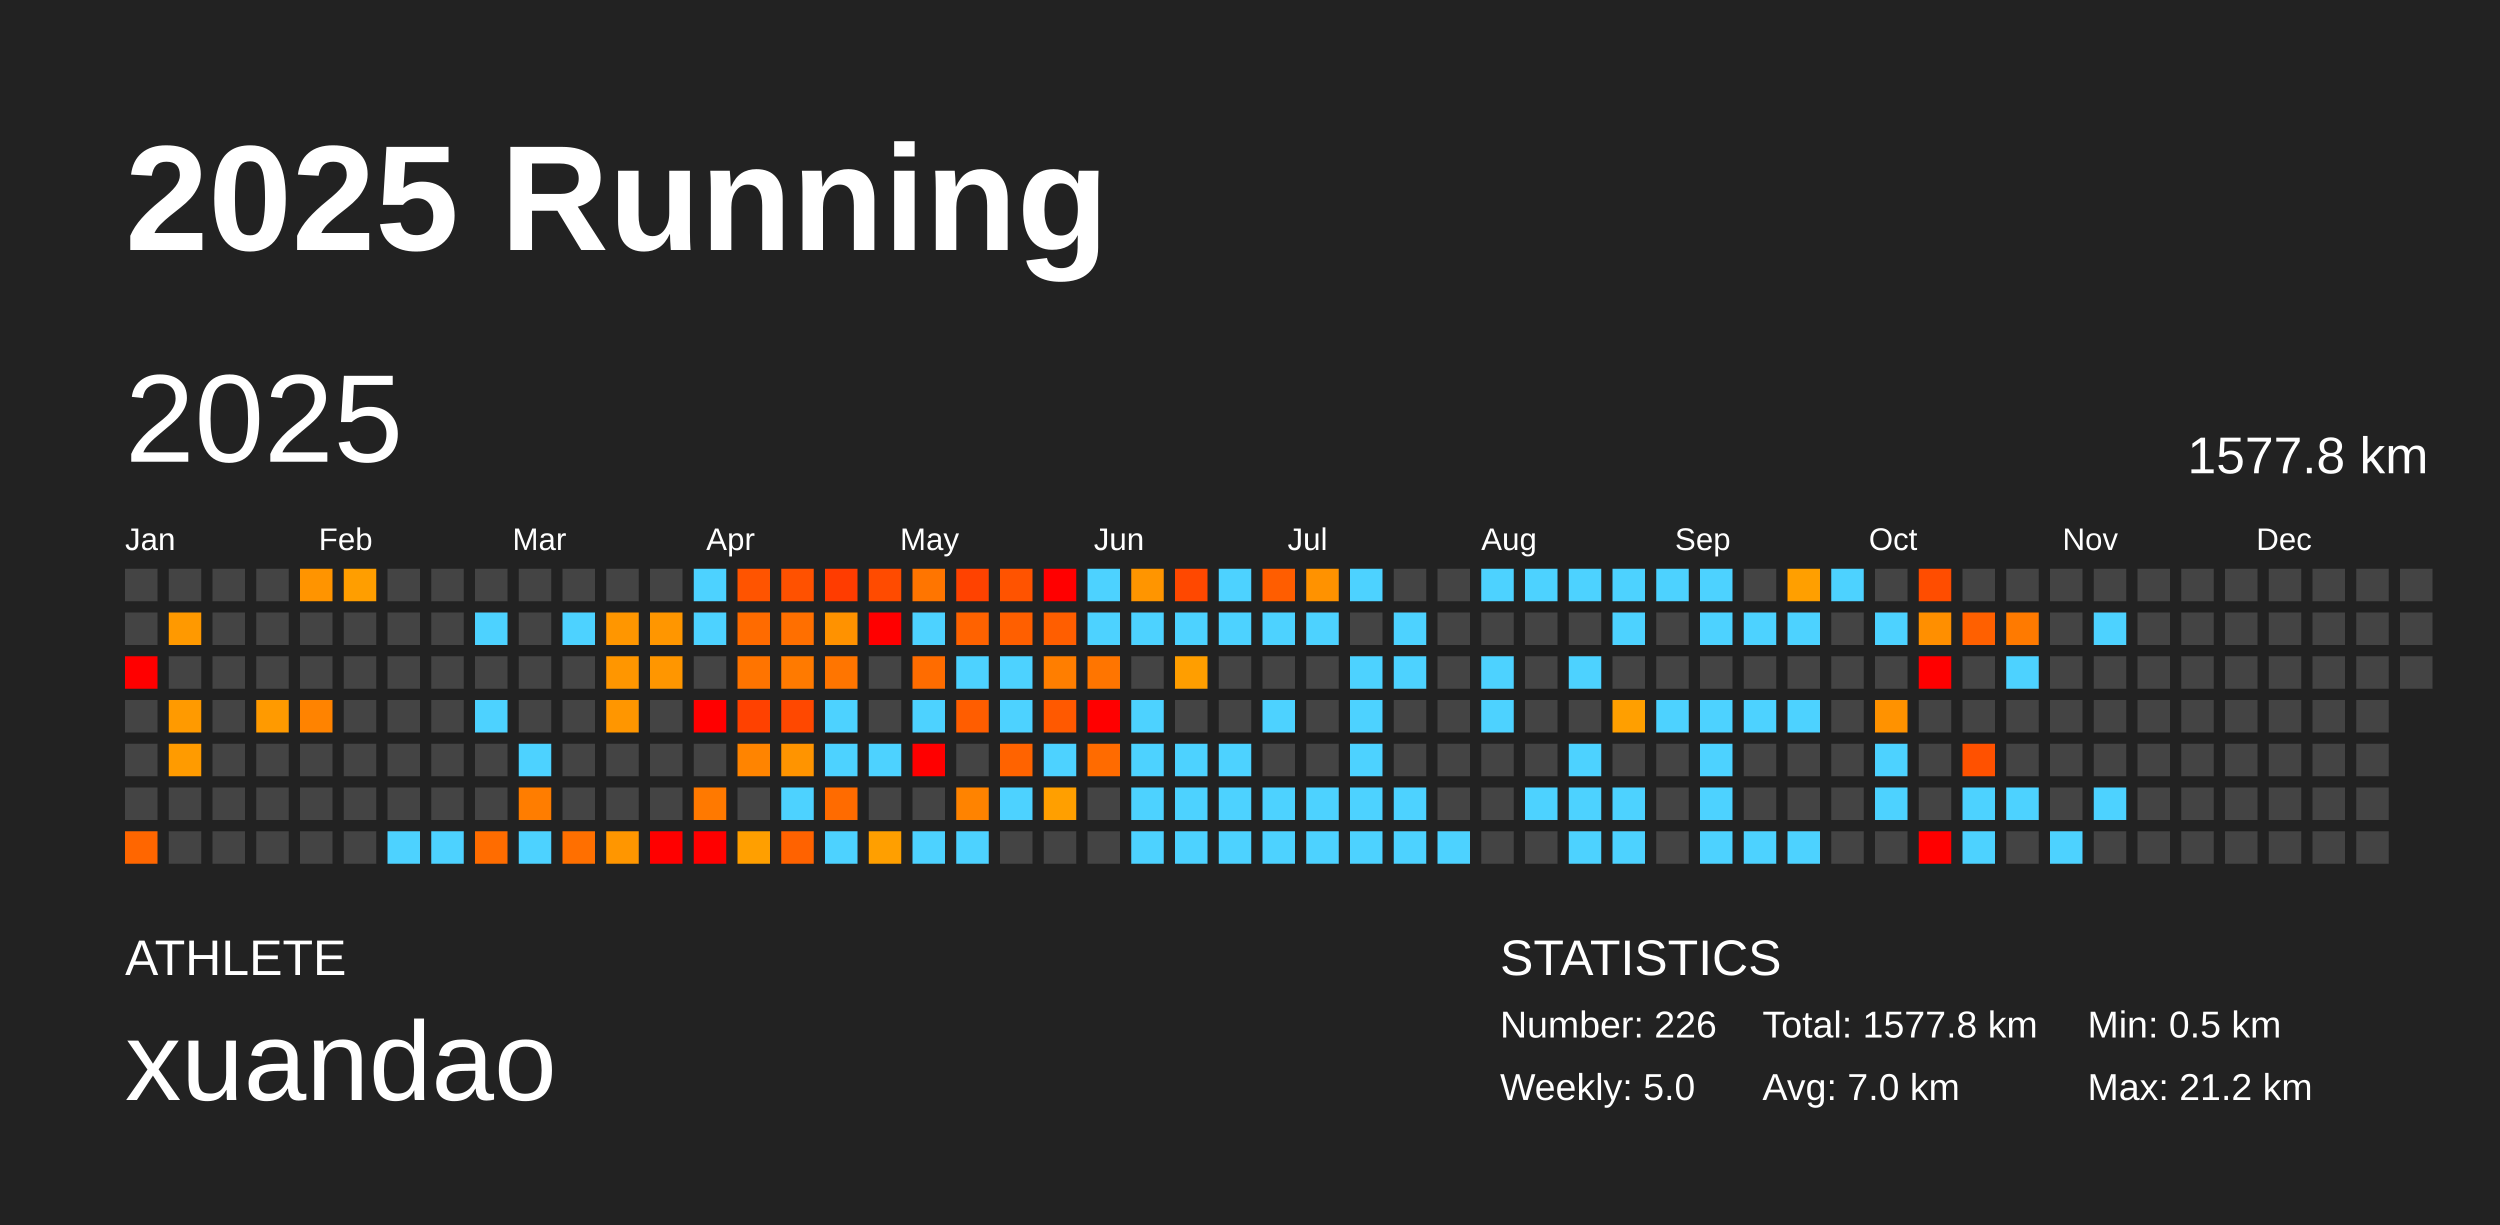
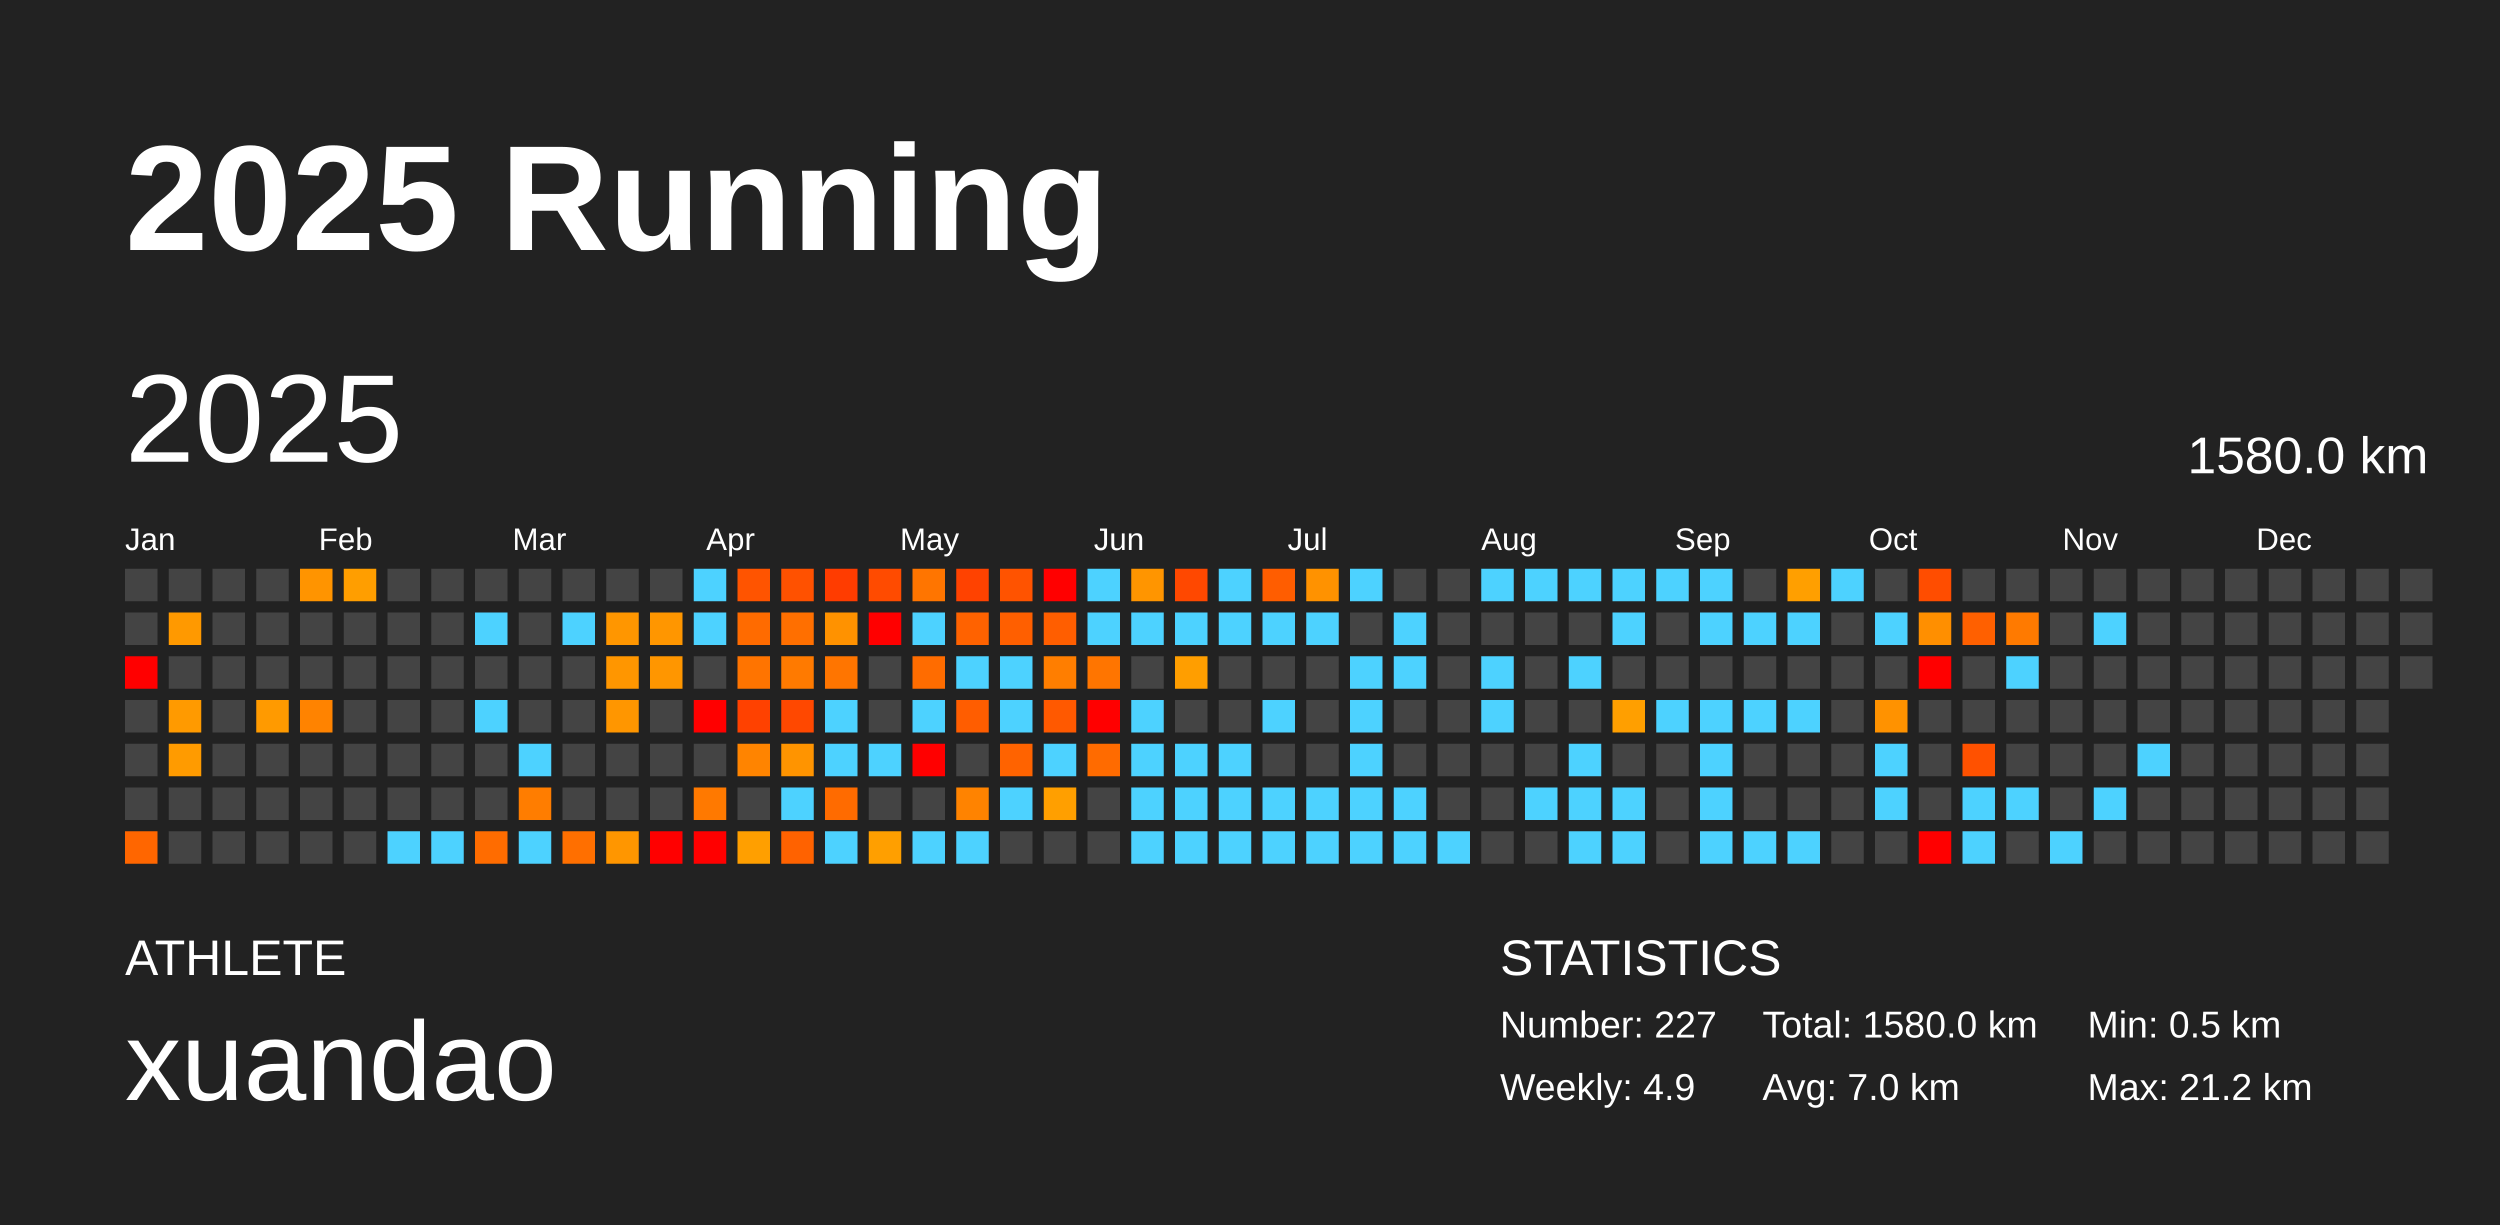
<svg xmlns="http://www.w3.org/2000/svg" baseProfile="full" height="98mm" version="1.1" viewBox="0,0,200,98" width="200mm">
  <defs />
  <rect fill="#222222" height="98" width="200" x="0" y="0" />
  <text fill="#FFFFFF" style="font-size:12px; font-family:Arial; font-weight:bold;" x="10" y="20">2025 Running</text>
  <text fill="#FFFFFF" style="font-size:4px; font-family:Arial" x="10" y="78">ATHLETE</text>
  <text fill="#FFFFFF" style="font-size:9px; font-family:Arial" x="10" y="88">xuandao</text>
  <text fill="#FFFFFF" style="font-size:4px; font-family:Arial" x="120" y="78">STATISTICS</text>
-   <text fill="#FFFFFF" style="font-size:3px; font-family:Arial" x="120" y="83">Number: 226</text>
-   <text fill="#FFFFFF" style="font-size:3px; font-family:Arial" x="120" y="88">Weekly: 5.0</text>
-   <text fill="#FFFFFF" style="font-size:3px; font-family:Arial" x="141" y="83">Total: 1577.8 km</text>
+   <text fill="#FFFFFF" style="font-size:3px; font-family:Arial" x="120" y="83">Number: 227</text>
+   <text fill="#FFFFFF" style="font-size:3px; font-family:Arial" x="120" y="88">Weekly: 4.9</text>
+   <text fill="#FFFFFF" style="font-size:3px; font-family:Arial" x="141" y="83">Total: 1580.0 km</text>
  <text fill="#FFFFFF" style="font-size:3px; font-family:Arial" x="141" y="88">Avg: 7.0 km</text>
  <text fill="#FFFFFF" style="font-size:3px; font-family:Arial" x="167" y="83">Min: 0.5 km</text>
  <text fill="#FFFFFF" style="font-size:3px; font-family:Arial" x="167" y="88">Max: 21.2 km</text>
  <text dominant-baseline="hanging" fill="#FFFFFF" style="font-size:10.0px; font-family:Arial;" x="10" y="30">2025</text>
-   <text dominant-baseline="hanging" fill="#FFFFFF" style="font-size:4.125px; font-family:Arial;" x="175" y="35">1577.8 km</text>
+   <text dominant-baseline="hanging" fill="#FFFFFF" style="font-size:4.125px; font-family:Arial;" x="175" y="35">1580.0 km</text>
  <text fill="#FFFFFF" style="font-size:2.5px; font-family:Arial" x="10.0" y="44">Jan</text>
  <text fill="#FFFFFF" style="font-size:2.5px; font-family:Arial" x="25.5" y="44">Feb</text>
  <text fill="#FFFFFF" style="font-size:2.5px; font-family:Arial" x="41.0" y="44">Mar</text>
  <text fill="#FFFFFF" style="font-size:2.5px; font-family:Arial" x="56.5" y="44">Apr</text>
  <text fill="#FFFFFF" style="font-size:2.5px; font-family:Arial" x="72.0" y="44">May</text>
  <text fill="#FFFFFF" style="font-size:2.5px; font-family:Arial" x="87.5" y="44">Jun</text>
  <text fill="#FFFFFF" style="font-size:2.5px; font-family:Arial" x="103.0" y="44">Jul</text>
  <text fill="#FFFFFF" style="font-size:2.5px; font-family:Arial" x="118.5" y="44">Aug</text>
  <text fill="#FFFFFF" style="font-size:2.5px; font-family:Arial" x="134.0" y="44">Sep</text>
  <text fill="#FFFFFF" style="font-size:2.5px; font-family:Arial" x="149.5" y="44">Oct</text>
  <text fill="#FFFFFF" style="font-size:2.5px; font-family:Arial" x="165.0" y="44">Nov</text>
  <text fill="#FFFFFF" style="font-size:2.5px; font-family:Arial" x="180.5" y="44">Dec</text>
  <rect fill="#444444" height="2.6" width="2.6" x="10.0" y="45.5" />
  <rect fill="#444444" height="2.6" width="2.6" x="10.0" y="49.0" />
  <rect fill="red" height="2.6" width="2.6" x="10.0" y="52.5" />
  <rect fill="#444444" height="2.6" width="2.6" x="10.0" y="56.0" />
  <rect fill="#444444" height="2.6" width="2.6" x="10.0" y="59.5" />
  <rect fill="#444444" height="2.6" width="2.6" x="10.0" y="63.0" />
  <rect fill="#ff6600" height="2.6" width="2.6" x="10.0" y="66.5" />
  <rect fill="#444444" height="2.6" width="2.6" x="13.5" y="45.5" />
  <rect fill="#ff9900" height="2.6" width="2.6" x="13.5" y="49.0" />
  <rect fill="#444444" height="2.6" width="2.6" x="13.5" y="52.5" />
  <rect fill="#ff9a00" height="2.6" width="2.6" x="13.5" y="56.0" />
  <rect fill="#ff9b00" height="2.6" width="2.6" x="13.5" y="59.5" />
  <rect fill="#444444" height="2.6" width="2.6" x="13.5" y="63.0" />
  <rect fill="#444444" height="2.6" width="2.6" x="13.5" y="66.5" />
  <rect fill="#444444" height="2.6" width="2.6" x="17.0" y="45.5" />
  <rect fill="#444444" height="2.6" width="2.6" x="17.0" y="49.0" />
  <rect fill="#444444" height="2.6" width="2.6" x="17.0" y="52.5" />
  <rect fill="#444444" height="2.6" width="2.6" x="17.0" y="56.0" />
  <rect fill="#444444" height="2.6" width="2.6" x="17.0" y="59.5" />
  <rect fill="#444444" height="2.6" width="2.6" x="17.0" y="63.0" />
  <rect fill="#444444" height="2.6" width="2.6" x="17.0" y="66.5" />
  <rect fill="#444444" height="2.6" width="2.6" x="20.5" y="45.5" />
  <rect fill="#444444" height="2.6" width="2.6" x="20.5" y="49.0" />
  <rect fill="#444444" height="2.6" width="2.6" x="20.5" y="52.5" />
  <rect fill="#ff9a00" height="2.6" width="2.6" x="20.5" y="56.0" />
  <rect fill="#444444" height="2.6" width="2.6" x="20.5" y="59.5" />
  <rect fill="#444444" height="2.6" width="2.6" x="20.5" y="63.0" />
  <rect fill="#444444" height="2.6" width="2.6" x="20.5" y="66.5" />
  <rect fill="#ff9400" height="2.6" width="2.6" x="24.0" y="45.5" />
  <rect fill="#444444" height="2.6" width="2.6" x="24.0" y="49.0" />
  <rect fill="#444444" height="2.6" width="2.6" x="24.0" y="52.5" />
  <rect fill="#ff8300" height="2.6" width="2.6" x="24.0" y="56.0" />
  <rect fill="#444444" height="2.6" width="2.6" x="24.0" y="59.5" />
  <rect fill="#444444" height="2.6" width="2.6" x="24.0" y="63.0" />
  <rect fill="#444444" height="2.6" width="2.6" x="24.0" y="66.5" />
  <rect fill="#ff9e00" height="2.6" width="2.6" x="27.5" y="45.5" />
  <rect fill="#444444" height="2.6" width="2.6" x="27.5" y="49.0" />
  <rect fill="#444444" height="2.6" width="2.6" x="27.5" y="52.5" />
  <rect fill="#444444" height="2.6" width="2.6" x="27.5" y="56.0" />
  <rect fill="#444444" height="2.6" width="2.6" x="27.5" y="59.5" />
  <rect fill="#444444" height="2.6" width="2.6" x="27.5" y="63.0" />
  <rect fill="#444444" height="2.6" width="2.6" x="27.5" y="66.5" />
  <rect fill="#444444" height="2.6" width="2.6" x="31.0" y="45.5" />
  <rect fill="#444444" height="2.6" width="2.6" x="31.0" y="49.0" />
  <rect fill="#444444" height="2.6" width="2.6" x="31.0" y="52.5" />
  <rect fill="#444444" height="2.6" width="2.6" x="31.0" y="56.0" />
  <rect fill="#444444" height="2.6" width="2.6" x="31.0" y="59.5" />
  <rect fill="#444444" height="2.6" width="2.6" x="31.0" y="63.0" />
  <rect fill="#4dd2ff" height="2.6" width="2.6" x="31.0" y="66.5" />
  <rect fill="#444444" height="2.6" width="2.6" x="34.5" y="45.5" />
  <rect fill="#444444" height="2.6" width="2.6" x="34.5" y="49.0" />
  <rect fill="#444444" height="2.6" width="2.6" x="34.5" y="52.5" />
  <rect fill="#444444" height="2.6" width="2.6" x="34.5" y="56.0" />
  <rect fill="#444444" height="2.6" width="2.6" x="34.5" y="59.5" />
  <rect fill="#444444" height="2.6" width="2.6" x="34.5" y="63.0" />
  <rect fill="#4dd2ff" height="2.6" width="2.6" x="34.5" y="66.5" />
  <rect fill="#444444" height="2.6" width="2.6" x="38.0" y="45.5" />
  <rect fill="#4dd2ff" height="2.6" width="2.6" x="38.0" y="49.0" />
  <rect fill="#444444" height="2.6" width="2.6" x="38.0" y="52.5" />
  <rect fill="#4dd2ff" height="2.6" width="2.6" x="38.0" y="56.0" />
  <rect fill="#444444" height="2.6" width="2.6" x="38.0" y="59.5" />
  <rect fill="#444444" height="2.6" width="2.6" x="38.0" y="63.0" />
  <rect fill="#ff6c00" height="2.6" width="2.6" x="38.0" y="66.5" />
  <rect fill="#444444" height="2.6" width="2.6" x="41.5" y="45.5" />
  <rect fill="#444444" height="2.6" width="2.6" x="41.5" y="49.0" />
  <rect fill="#444444" height="2.6" width="2.6" x="41.5" y="52.5" />
  <rect fill="#444444" height="2.6" width="2.6" x="41.5" y="56.0" />
  <rect fill="#4dd2ff" height="2.6" width="2.6" x="41.5" y="59.5" />
  <rect fill="#ff7d00" height="2.6" width="2.6" x="41.5" y="63.0" />
  <rect fill="#4dd2ff" height="2.6" width="2.6" x="41.5" y="66.5" />
  <rect fill="#444444" height="2.6" width="2.6" x="45.0" y="45.5" />
  <rect fill="#4dd2ff" height="2.6" width="2.6" x="45.0" y="49.0" />
  <rect fill="#444444" height="2.6" width="2.6" x="45.0" y="52.5" />
  <rect fill="#444444" height="2.6" width="2.6" x="45.0" y="56.0" />
  <rect fill="#444444" height="2.6" width="2.6" x="45.0" y="59.5" />
  <rect fill="#444444" height="2.6" width="2.6" x="45.0" y="63.0" />
  <rect fill="#ff6f00" height="2.6" width="2.6" x="45.0" y="66.5" />
  <rect fill="#444444" height="2.6" width="2.6" x="48.5" y="45.5" />
  <rect fill="#ff9600" height="2.6" width="2.6" x="48.5" y="49.0" />
  <rect fill="#ff9600" height="2.6" width="2.6" x="48.5" y="52.5" />
  <rect fill="#ff9600" height="2.6" width="2.6" x="48.5" y="56.0" />
  <rect fill="#444444" height="2.6" width="2.6" x="48.5" y="59.5" />
  <rect fill="#444444" height="2.6" width="2.6" x="48.5" y="63.0" />
  <rect fill="#ff9600" height="2.6" width="2.6" x="48.5" y="66.5" />
  <rect fill="#444444" height="2.6" width="2.6" x="52.0" y="45.5" />
  <rect fill="#ff9600" height="2.6" width="2.6" x="52.0" y="49.0" />
  <rect fill="#ff9600" height="2.6" width="2.6" x="52.0" y="52.5" />
  <rect fill="#444444" height="2.6" width="2.6" x="52.0" y="56.0" />
  <rect fill="#444444" height="2.6" width="2.6" x="52.0" y="59.5" />
  <rect fill="#444444" height="2.6" width="2.6" x="52.0" y="63.0" />
  <rect fill="red" height="2.6" width="2.6" x="52.0" y="66.5" />
  <rect fill="#4dd2ff" height="2.6" width="2.6" x="55.5" y="45.5" />
  <rect fill="#4dd2ff" height="2.6" width="2.6" x="55.5" y="49.0" />
  <rect fill="#444444" height="2.6" width="2.6" x="55.5" y="52.5" />
  <rect fill="red" height="2.6" width="2.6" x="55.5" y="56.0" />
  <rect fill="#444444" height="2.6" width="2.6" x="55.5" y="59.5" />
  <rect fill="#ff7900" height="2.6" width="2.6" x="55.5" y="63.0" />
  <rect fill="red" height="2.6" width="2.6" x="55.5" y="66.5" />
  <rect fill="#ff5400" height="2.6" width="2.6" x="59.0" y="45.5" />
  <rect fill="#ff6b00" height="2.6" width="2.6" x="59.0" y="49.0" />
  <rect fill="#ff7400" height="2.6" width="2.6" x="59.0" y="52.5" />
  <rect fill="#ff4100" height="2.6" width="2.6" x="59.0" y="56.0" />
  <rect fill="#ff8400" height="2.6" width="2.6" x="59.0" y="59.5" />
  <rect fill="#444444" height="2.6" width="2.6" x="59.0" y="63.0" />
  <rect fill="#ff9f00" height="2.6" width="2.6" x="59.0" y="66.5" />
  <rect fill="#ff5100" height="2.6" width="2.6" x="62.5" y="45.5" />
  <rect fill="#ff6f00" height="2.6" width="2.6" x="62.5" y="49.0" />
  <rect fill="#ff7a00" height="2.6" width="2.6" x="62.5" y="52.5" />
  <rect fill="#ff4800" height="2.6" width="2.6" x="62.5" y="56.0" />
  <rect fill="#ff9400" height="2.6" width="2.6" x="62.5" y="59.5" />
  <rect fill="#4dd2ff" height="2.6" width="2.6" x="62.5" y="63.0" />
  <rect fill="#ff6200" height="2.6" width="2.6" x="62.5" y="66.5" />
  <rect fill="#ff3c00" height="2.6" width="2.6" x="66.0" y="45.5" />
  <rect fill="#ff9200" height="2.6" width="2.6" x="66.0" y="49.0" />
  <rect fill="#ff7500" height="2.6" width="2.6" x="66.0" y="52.5" />
  <rect fill="#4dd2ff" height="2.6" width="2.6" x="66.0" y="56.0" />
  <rect fill="#4dd2ff" height="2.6" width="2.6" x="66.0" y="59.5" />
  <rect fill="#ff6b00" height="2.6" width="2.6" x="66.0" y="63.0" />
  <rect fill="#4dd2ff" height="2.6" width="2.6" x="66.0" y="66.5" />
  <rect fill="#ff4b00" height="2.6" width="2.6" x="69.5" y="45.5" />
  <rect fill="red" height="2.6" width="2.6" x="69.5" y="49.0" />
  <rect fill="#444444" height="2.6" width="2.6" x="69.5" y="52.5" />
  <rect fill="#444444" height="2.6" width="2.6" x="69.5" y="56.0" />
  <rect fill="#4dd2ff" height="2.6" width="2.6" x="69.5" y="59.5" />
  <rect fill="#444444" height="2.6" width="2.6" x="69.5" y="63.0" />
  <rect fill="#ff9f00" height="2.6" width="2.6" x="69.5" y="66.5" />
  <rect fill="#ff7500" height="2.6" width="2.6" x="73.0" y="45.5" />
  <rect fill="#4dd2ff" height="2.6" width="2.6" x="73.0" y="49.0" />
  <rect fill="#ff6c00" height="2.6" width="2.6" x="73.0" y="52.5" />
  <rect fill="#4dd2ff" height="2.6" width="2.6" x="73.0" y="56.0" />
  <rect fill="red" height="2.6" width="2.6" x="73.0" y="59.5" />
  <rect fill="#444444" height="2.6" width="2.6" x="73.0" y="63.0" />
  <rect fill="#4dd2ff" height="2.6" width="2.6" x="73.0" y="66.5" />
  <rect fill="#ff4200" height="2.6" width="2.6" x="76.5" y="45.5" />
  <rect fill="#ff6200" height="2.6" width="2.6" x="76.5" y="49.0" />
  <rect fill="#4dd2ff" height="2.6" width="2.6" x="76.5" y="52.5" />
  <rect fill="#ff5d00" height="2.6" width="2.6" x="76.5" y="56.0" />
  <rect fill="#444444" height="2.6" width="2.6" x="76.5" y="59.5" />
  <rect fill="#ff8300" height="2.6" width="2.6" x="76.5" y="63.0" />
  <rect fill="#4dd2ff" height="2.6" width="2.6" x="76.5" y="66.5" />
  <rect fill="#ff5300" height="2.6" width="2.6" x="80.0" y="45.5" />
  <rect fill="#ff5f00" height="2.6" width="2.6" x="80.0" y="49.0" />
  <rect fill="#4dd2ff" height="2.6" width="2.6" x="80.0" y="52.5" />
  <rect fill="#4dd2ff" height="2.6" width="2.6" x="80.0" y="56.0" />
  <rect fill="#ff6300" height="2.6" width="2.6" x="80.0" y="59.5" />
  <rect fill="#4dd2ff" height="2.6" width="2.6" x="80.0" y="63.0" />
  <rect fill="#444444" height="2.6" width="2.6" x="80.0" y="66.5" />
  <rect fill="red" height="2.6" width="2.6" x="83.5" y="45.5" />
  <rect fill="#ff5e00" height="2.6" width="2.6" x="83.5" y="49.0" />
  <rect fill="#ff7e00" height="2.6" width="2.6" x="83.5" y="52.5" />
  <rect fill="#ff5900" height="2.6" width="2.6" x="83.5" y="56.0" />
  <rect fill="#4dd2ff" height="2.6" width="2.6" x="83.5" y="59.5" />
  <rect fill="#ff9f00" height="2.6" width="2.6" x="83.5" y="63.0" />
  <rect fill="#444444" height="2.6" width="2.6" x="83.5" y="66.5" />
  <rect fill="#4dd2ff" height="2.6" width="2.6" x="87.0" y="45.5" />
  <rect fill="#4dd2ff" height="2.6" width="2.6" x="87.0" y="49.0" />
  <rect fill="#ff7500" height="2.6" width="2.6" x="87.0" y="52.5" />
  <rect fill="red" height="2.6" width="2.6" x="87.0" y="56.0" />
  <rect fill="#ff6b00" height="2.6" width="2.6" x="87.0" y="59.5" />
  <rect fill="#444444" height="2.6" width="2.6" x="87.0" y="63.0" />
  <rect fill="#444444" height="2.6" width="2.6" x="87.0" y="66.5" />
  <rect fill="#ff9500" height="2.6" width="2.6" x="90.5" y="45.5" />
  <rect fill="#4dd2ff" height="2.6" width="2.6" x="90.5" y="49.0" />
  <rect fill="#444444" height="2.6" width="2.6" x="90.5" y="52.5" />
  <rect fill="#4dd2ff" height="2.6" width="2.6" x="90.5" y="56.0" />
  <rect fill="#4dd2ff" height="2.6" width="2.6" x="90.5" y="59.5" />
  <rect fill="#4dd2ff" height="2.6" width="2.6" x="90.5" y="63.0" />
  <rect fill="#4dd2ff" height="2.6" width="2.6" x="90.5" y="66.5" />
  <rect fill="#ff4800" height="2.6" width="2.6" x="94.0" y="45.5" />
  <rect fill="#4dd2ff" height="2.6" width="2.6" x="94.0" y="49.0" />
  <rect fill="#ff9e00" height="2.6" width="2.6" x="94.0" y="52.5" />
  <rect fill="#444444" height="2.6" width="2.6" x="94.0" y="56.0" />
  <rect fill="#4dd2ff" height="2.6" width="2.6" x="94.0" y="59.5" />
  <rect fill="#4dd2ff" height="2.6" width="2.6" x="94.0" y="63.0" />
  <rect fill="#4dd2ff" height="2.6" width="2.6" x="94.0" y="66.5" />
  <rect fill="#4dd2ff" height="2.6" width="2.6" x="97.5" y="45.5" />
  <rect fill="#4dd2ff" height="2.6" width="2.6" x="97.5" y="49.0" />
  <rect fill="#444444" height="2.6" width="2.6" x="97.5" y="52.5" />
  <rect fill="#444444" height="2.6" width="2.6" x="97.5" y="56.0" />
  <rect fill="#4dd2ff" height="2.6" width="2.6" x="97.5" y="59.5" />
  <rect fill="#4dd2ff" height="2.6" width="2.6" x="97.5" y="63.0" />
  <rect fill="#4dd2ff" height="2.6" width="2.6" x="97.5" y="66.5" />
  <rect fill="#ff5d00" height="2.6" width="2.6" x="101.0" y="45.5" />
  <rect fill="#4dd2ff" height="2.6" width="2.6" x="101.0" y="49.0" />
  <rect fill="#444444" height="2.6" width="2.6" x="101.0" y="52.5" />
  <rect fill="#4dd2ff" height="2.6" width="2.6" x="101.0" y="56.0" />
  <rect fill="#444444" height="2.6" width="2.6" x="101.0" y="59.5" />
  <rect fill="#4dd2ff" height="2.6" width="2.6" x="101.0" y="63.0" />
  <rect fill="#4dd2ff" height="2.6" width="2.6" x="101.0" y="66.5" />
  <rect fill="#ff9200" height="2.6" width="2.6" x="104.5" y="45.5" />
  <rect fill="#4dd2ff" height="2.6" width="2.6" x="104.5" y="49.0" />
  <rect fill="#444444" height="2.6" width="2.6" x="104.5" y="52.5" />
  <rect fill="#444444" height="2.6" width="2.6" x="104.5" y="56.0" />
  <rect fill="#444444" height="2.6" width="2.6" x="104.5" y="59.5" />
  <rect fill="#4dd2ff" height="2.6" width="2.6" x="104.5" y="63.0" />
  <rect fill="#4dd2ff" height="2.6" width="2.6" x="104.5" y="66.5" />
  <rect fill="#4dd2ff" height="2.6" width="2.6" x="108.0" y="45.5" />
  <rect fill="#444444" height="2.6" width="2.6" x="108.0" y="49.0" />
  <rect fill="#4dd2ff" height="2.6" width="2.6" x="108.0" y="52.5" />
  <rect fill="#4dd2ff" height="2.6" width="2.6" x="108.0" y="56.0" />
  <rect fill="#4dd2ff" height="2.6" width="2.6" x="108.0" y="59.5" />
  <rect fill="#4dd2ff" height="2.6" width="2.6" x="108.0" y="63.0" />
  <rect fill="#4dd2ff" height="2.6" width="2.6" x="108.0" y="66.5" />
  <rect fill="#444444" height="2.6" width="2.6" x="111.5" y="45.5" />
  <rect fill="#4dd2ff" height="2.6" width="2.6" x="111.5" y="49.0" />
  <rect fill="#4dd2ff" height="2.6" width="2.6" x="111.5" y="52.5" />
  <rect fill="#444444" height="2.6" width="2.6" x="111.5" y="56.0" />
  <rect fill="#444444" height="2.6" width="2.6" x="111.5" y="59.5" />
  <rect fill="#4dd2ff" height="2.6" width="2.6" x="111.5" y="63.0" />
  <rect fill="#4dd2ff" height="2.6" width="2.6" x="111.5" y="66.5" />
  <rect fill="#444444" height="2.6" width="2.6" x="115.0" y="45.5" />
  <rect fill="#444444" height="2.6" width="2.6" x="115.0" y="49.0" />
  <rect fill="#444444" height="2.6" width="2.6" x="115.0" y="52.5" />
  <rect fill="#444444" height="2.6" width="2.6" x="115.0" y="56.0" />
  <rect fill="#444444" height="2.6" width="2.6" x="115.0" y="59.5" />
  <rect fill="#444444" height="2.6" width="2.6" x="115.0" y="63.0" />
  <rect fill="#4dd2ff" height="2.6" width="2.6" x="115.0" y="66.5" />
  <rect fill="#4dd2ff" height="2.6" width="2.6" x="118.5" y="45.5" />
  <rect fill="#444444" height="2.6" width="2.6" x="118.5" y="49.0" />
  <rect fill="#4dd2ff" height="2.6" width="2.6" x="118.5" y="52.5" />
  <rect fill="#4dd2ff" height="2.6" width="2.6" x="118.5" y="56.0" />
  <rect fill="#444444" height="2.6" width="2.6" x="118.5" y="59.5" />
  <rect fill="#444444" height="2.6" width="2.6" x="118.5" y="63.0" />
  <rect fill="#444444" height="2.6" width="2.6" x="118.5" y="66.5" />
  <rect fill="#4dd2ff" height="2.6" width="2.6" x="122.0" y="45.5" />
  <rect fill="#444444" height="2.6" width="2.6" x="122.0" y="49.0" />
  <rect fill="#444444" height="2.6" width="2.6" x="122.0" y="52.5" />
  <rect fill="#444444" height="2.6" width="2.6" x="122.0" y="56.0" />
  <rect fill="#444444" height="2.6" width="2.6" x="122.0" y="59.5" />
  <rect fill="#4dd2ff" height="2.6" width="2.6" x="122.0" y="63.0" />
  <rect fill="#444444" height="2.6" width="2.6" x="122.0" y="66.5" />
  <rect fill="#4dd2ff" height="2.6" width="2.6" x="125.5" y="45.5" />
  <rect fill="#444444" height="2.6" width="2.6" x="125.5" y="49.0" />
  <rect fill="#4dd2ff" height="2.6" width="2.6" x="125.5" y="52.5" />
  <rect fill="#444444" height="2.6" width="2.6" x="125.5" y="56.0" />
  <rect fill="#4dd2ff" height="2.6" width="2.6" x="125.5" y="59.5" />
  <rect fill="#4dd2ff" height="2.6" width="2.6" x="125.5" y="63.0" />
  <rect fill="#4dd2ff" height="2.6" width="2.6" x="125.5" y="66.5" />
  <rect fill="#4dd2ff" height="2.6" width="2.6" x="129.0" y="45.5" />
  <rect fill="#4dd2ff" height="2.6" width="2.6" x="129.0" y="49.0" />
  <rect fill="#444444" height="2.6" width="2.6" x="129.0" y="52.5" />
  <rect fill="#ff9f00" height="2.6" width="2.6" x="129.0" y="56.0" />
  <rect fill="#444444" height="2.6" width="2.6" x="129.0" y="59.5" />
  <rect fill="#4dd2ff" height="2.6" width="2.6" x="129.0" y="63.0" />
  <rect fill="#4dd2ff" height="2.6" width="2.6" x="129.0" y="66.5" />
  <rect fill="#4dd2ff" height="2.6" width="2.6" x="132.5" y="45.5" />
  <rect fill="#444444" height="2.6" width="2.6" x="132.5" y="49.0" />
  <rect fill="#444444" height="2.6" width="2.6" x="132.5" y="52.5" />
  <rect fill="#4dd2ff" height="2.6" width="2.6" x="132.5" y="56.0" />
  <rect fill="#444444" height="2.6" width="2.6" x="132.5" y="59.5" />
  <rect fill="#444444" height="2.6" width="2.6" x="132.5" y="63.0" />
  <rect fill="#444444" height="2.6" width="2.6" x="132.5" y="66.5" />
  <rect fill="#4dd2ff" height="2.6" width="2.6" x="136.0" y="45.5" />
  <rect fill="#4dd2ff" height="2.6" width="2.6" x="136.0" y="49.0" />
  <rect fill="#444444" height="2.6" width="2.6" x="136.0" y="52.5" />
  <rect fill="#4dd2ff" height="2.6" width="2.6" x="136.0" y="56.0" />
  <rect fill="#4dd2ff" height="2.6" width="2.6" x="136.0" y="59.5" />
  <rect fill="#4dd2ff" height="2.6" width="2.6" x="136.0" y="63.0" />
  <rect fill="#4dd2ff" height="2.6" width="2.6" x="136.0" y="66.5" />
  <rect fill="#444444" height="2.6" width="2.6" x="139.5" y="45.5" />
  <rect fill="#4dd2ff" height="2.6" width="2.6" x="139.5" y="49.0" />
  <rect fill="#444444" height="2.6" width="2.6" x="139.5" y="52.5" />
  <rect fill="#4dd2ff" height="2.6" width="2.6" x="139.5" y="56.0" />
  <rect fill="#444444" height="2.6" width="2.6" x="139.5" y="59.5" />
  <rect fill="#444444" height="2.6" width="2.6" x="139.5" y="63.0" />
  <rect fill="#4dd2ff" height="2.6" width="2.6" x="139.5" y="66.5" />
  <rect fill="#ff9f00" height="2.6" width="2.6" x="143.0" y="45.5" />
  <rect fill="#4dd2ff" height="2.6" width="2.6" x="143.0" y="49.0" />
  <rect fill="#444444" height="2.6" width="2.6" x="143.0" y="52.5" />
  <rect fill="#4dd2ff" height="2.6" width="2.6" x="143.0" y="56.0" />
  <rect fill="#444444" height="2.6" width="2.6" x="143.0" y="59.5" />
  <rect fill="#444444" height="2.6" width="2.6" x="143.0" y="63.0" />
  <rect fill="#4dd2ff" height="2.6" width="2.6" x="143.0" y="66.5" />
  <rect fill="#4dd2ff" height="2.6" width="2.6" x="146.5" y="45.5" />
  <rect fill="#444444" height="2.6" width="2.6" x="146.5" y="49.0" />
  <rect fill="#444444" height="2.6" width="2.6" x="146.5" y="52.5" />
  <rect fill="#444444" height="2.6" width="2.6" x="146.5" y="56.0" />
  <rect fill="#444444" height="2.6" width="2.6" x="146.5" y="59.5" />
  <rect fill="#444444" height="2.6" width="2.6" x="146.5" y="63.0" />
  <rect fill="#444444" height="2.6" width="2.6" x="146.5" y="66.5" />
  <rect fill="#444444" height="2.6" width="2.6" x="150.0" y="45.5" />
  <rect fill="#4dd2ff" height="2.6" width="2.6" x="150.0" y="49.0" />
  <rect fill="#444444" height="2.6" width="2.6" x="150.0" y="52.5" />
  <rect fill="#ff9200" height="2.6" width="2.6" x="150.0" y="56.0" />
  <rect fill="#4dd2ff" height="2.6" width="2.6" x="150.0" y="59.5" />
  <rect fill="#4dd2ff" height="2.6" width="2.6" x="150.0" y="63.0" />
  <rect fill="#444444" height="2.6" width="2.6" x="150.0" y="66.5" />
  <rect fill="#ff4d00" height="2.6" width="2.6" x="153.5" y="45.5" />
  <rect fill="#ff8f00" height="2.6" width="2.6" x="153.5" y="49.0" />
  <rect fill="red" height="2.6" width="2.6" x="153.5" y="52.5" />
  <rect fill="#444444" height="2.6" width="2.6" x="153.5" y="56.0" />
  <rect fill="#444444" height="2.6" width="2.6" x="153.5" y="59.5" />
  <rect fill="#444444" height="2.6" width="2.6" x="153.5" y="63.0" />
  <rect fill="red" height="2.6" width="2.6" x="153.5" y="66.5" />
  <rect fill="#444444" height="2.6" width="2.6" x="157.0" y="45.5" />
  <rect fill="#ff6000" height="2.6" width="2.6" x="157.0" y="49.0" />
  <rect fill="#444444" height="2.6" width="2.6" x="157.0" y="52.5" />
  <rect fill="#444444" height="2.6" width="2.6" x="157.0" y="56.0" />
  <rect fill="#ff5100" height="2.6" width="2.6" x="157.0" y="59.5" />
  <rect fill="#4dd2ff" height="2.6" width="2.6" x="157.0" y="63.0" />
  <rect fill="#4dd2ff" height="2.6" width="2.6" x="157.0" y="66.5" />
  <rect fill="#444444" height="2.6" width="2.6" x="160.5" y="45.5" />
  <rect fill="#ff7a00" height="2.6" width="2.6" x="160.5" y="49.0" />
  <rect fill="#4dd2ff" height="2.6" width="2.6" x="160.5" y="52.5" />
  <rect fill="#444444" height="2.6" width="2.6" x="160.5" y="56.0" />
  <rect fill="#444444" height="2.6" width="2.6" x="160.5" y="59.5" />
  <rect fill="#4dd2ff" height="2.6" width="2.6" x="160.5" y="63.0" />
  <rect fill="#444444" height="2.6" width="2.6" x="160.5" y="66.5" />
  <rect fill="#444444" height="2.6" width="2.6" x="164.0" y="45.5" />
  <rect fill="#444444" height="2.6" width="2.6" x="164.0" y="49.0" />
  <rect fill="#444444" height="2.6" width="2.6" x="164.0" y="52.5" />
  <rect fill="#444444" height="2.6" width="2.6" x="164.0" y="56.0" />
  <rect fill="#444444" height="2.6" width="2.6" x="164.0" y="59.5" />
  <rect fill="#444444" height="2.6" width="2.6" x="164.0" y="63.0" />
  <rect fill="#4dd2ff" height="2.6" width="2.6" x="164.0" y="66.5" />
  <rect fill="#444444" height="2.6" width="2.6" x="167.5" y="45.5" />
  <rect fill="#4dd2ff" height="2.6" width="2.6" x="167.5" y="49.0" />
  <rect fill="#444444" height="2.6" width="2.6" x="167.5" y="52.5" />
  <rect fill="#444444" height="2.6" width="2.6" x="167.5" y="56.0" />
  <rect fill="#444444" height="2.6" width="2.6" x="167.5" y="59.5" />
  <rect fill="#4dd2ff" height="2.6" width="2.6" x="167.5" y="63.0" />
  <rect fill="#444444" height="2.6" width="2.6" x="167.5" y="66.5" />
  <rect fill="#444444" height="2.6" width="2.6" x="171.0" y="45.5" />
  <rect fill="#444444" height="2.6" width="2.6" x="171.0" y="49.0" />
  <rect fill="#444444" height="2.6" width="2.6" x="171.0" y="52.5" />
  <rect fill="#444444" height="2.6" width="2.6" x="171.0" y="56.0" />
-   <rect fill="#444444" height="2.6" width="2.6" x="171.0" y="59.5" />
+   <rect fill="#4dd2ff" height="2.6" width="2.6" x="171.0" y="59.5" />
  <rect fill="#444444" height="2.6" width="2.6" x="171.0" y="63.0" />
  <rect fill="#444444" height="2.6" width="2.6" x="171.0" y="66.5" />
  <rect fill="#444444" height="2.6" width="2.6" x="174.5" y="45.5" />
  <rect fill="#444444" height="2.6" width="2.6" x="174.5" y="49.0" />
  <rect fill="#444444" height="2.6" width="2.6" x="174.5" y="52.5" />
  <rect fill="#444444" height="2.6" width="2.6" x="174.5" y="56.0" />
  <rect fill="#444444" height="2.6" width="2.6" x="174.5" y="59.5" />
  <rect fill="#444444" height="2.6" width="2.6" x="174.5" y="63.0" />
  <rect fill="#444444" height="2.6" width="2.6" x="174.5" y="66.5" />
  <rect fill="#444444" height="2.6" width="2.6" x="178.0" y="45.5" />
  <rect fill="#444444" height="2.6" width="2.6" x="178.0" y="49.0" />
  <rect fill="#444444" height="2.6" width="2.6" x="178.0" y="52.5" />
  <rect fill="#444444" height="2.6" width="2.6" x="178.0" y="56.0" />
  <rect fill="#444444" height="2.6" width="2.6" x="178.0" y="59.5" />
  <rect fill="#444444" height="2.6" width="2.6" x="178.0" y="63.0" />
  <rect fill="#444444" height="2.6" width="2.6" x="178.0" y="66.5" />
  <rect fill="#444444" height="2.6" width="2.6" x="181.5" y="45.5" />
  <rect fill="#444444" height="2.6" width="2.6" x="181.5" y="49.0" />
  <rect fill="#444444" height="2.6" width="2.6" x="181.5" y="52.5" />
  <rect fill="#444444" height="2.6" width="2.6" x="181.5" y="56.0" />
  <rect fill="#444444" height="2.6" width="2.6" x="181.5" y="59.5" />
  <rect fill="#444444" height="2.6" width="2.6" x="181.5" y="63.0" />
  <rect fill="#444444" height="2.6" width="2.6" x="181.5" y="66.5" />
  <rect fill="#444444" height="2.6" width="2.6" x="185.0" y="45.5" />
  <rect fill="#444444" height="2.6" width="2.6" x="185.0" y="49.0" />
  <rect fill="#444444" height="2.6" width="2.6" x="185.0" y="52.5" />
  <rect fill="#444444" height="2.6" width="2.6" x="185.0" y="56.0" />
  <rect fill="#444444" height="2.6" width="2.6" x="185.0" y="59.5" />
  <rect fill="#444444" height="2.6" width="2.6" x="185.0" y="63.0" />
  <rect fill="#444444" height="2.6" width="2.6" x="185.0" y="66.5" />
  <rect fill="#444444" height="2.6" width="2.6" x="188.5" y="45.5" />
  <rect fill="#444444" height="2.6" width="2.6" x="188.5" y="49.0" />
  <rect fill="#444444" height="2.6" width="2.6" x="188.5" y="52.5" />
  <rect fill="#444444" height="2.6" width="2.6" x="188.5" y="56.0" />
  <rect fill="#444444" height="2.6" width="2.6" x="188.5" y="59.5" />
  <rect fill="#444444" height="2.6" width="2.6" x="188.5" y="63.0" />
  <rect fill="#444444" height="2.6" width="2.6" x="188.5" y="66.5" />
  <rect fill="#444444" height="2.6" width="2.6" x="192.0" y="45.5" />
  <rect fill="#444444" height="2.6" width="2.6" x="192.0" y="49.0" />
  <rect fill="#444444" height="2.6" width="2.6" x="192.0" y="52.5" />
</svg>
